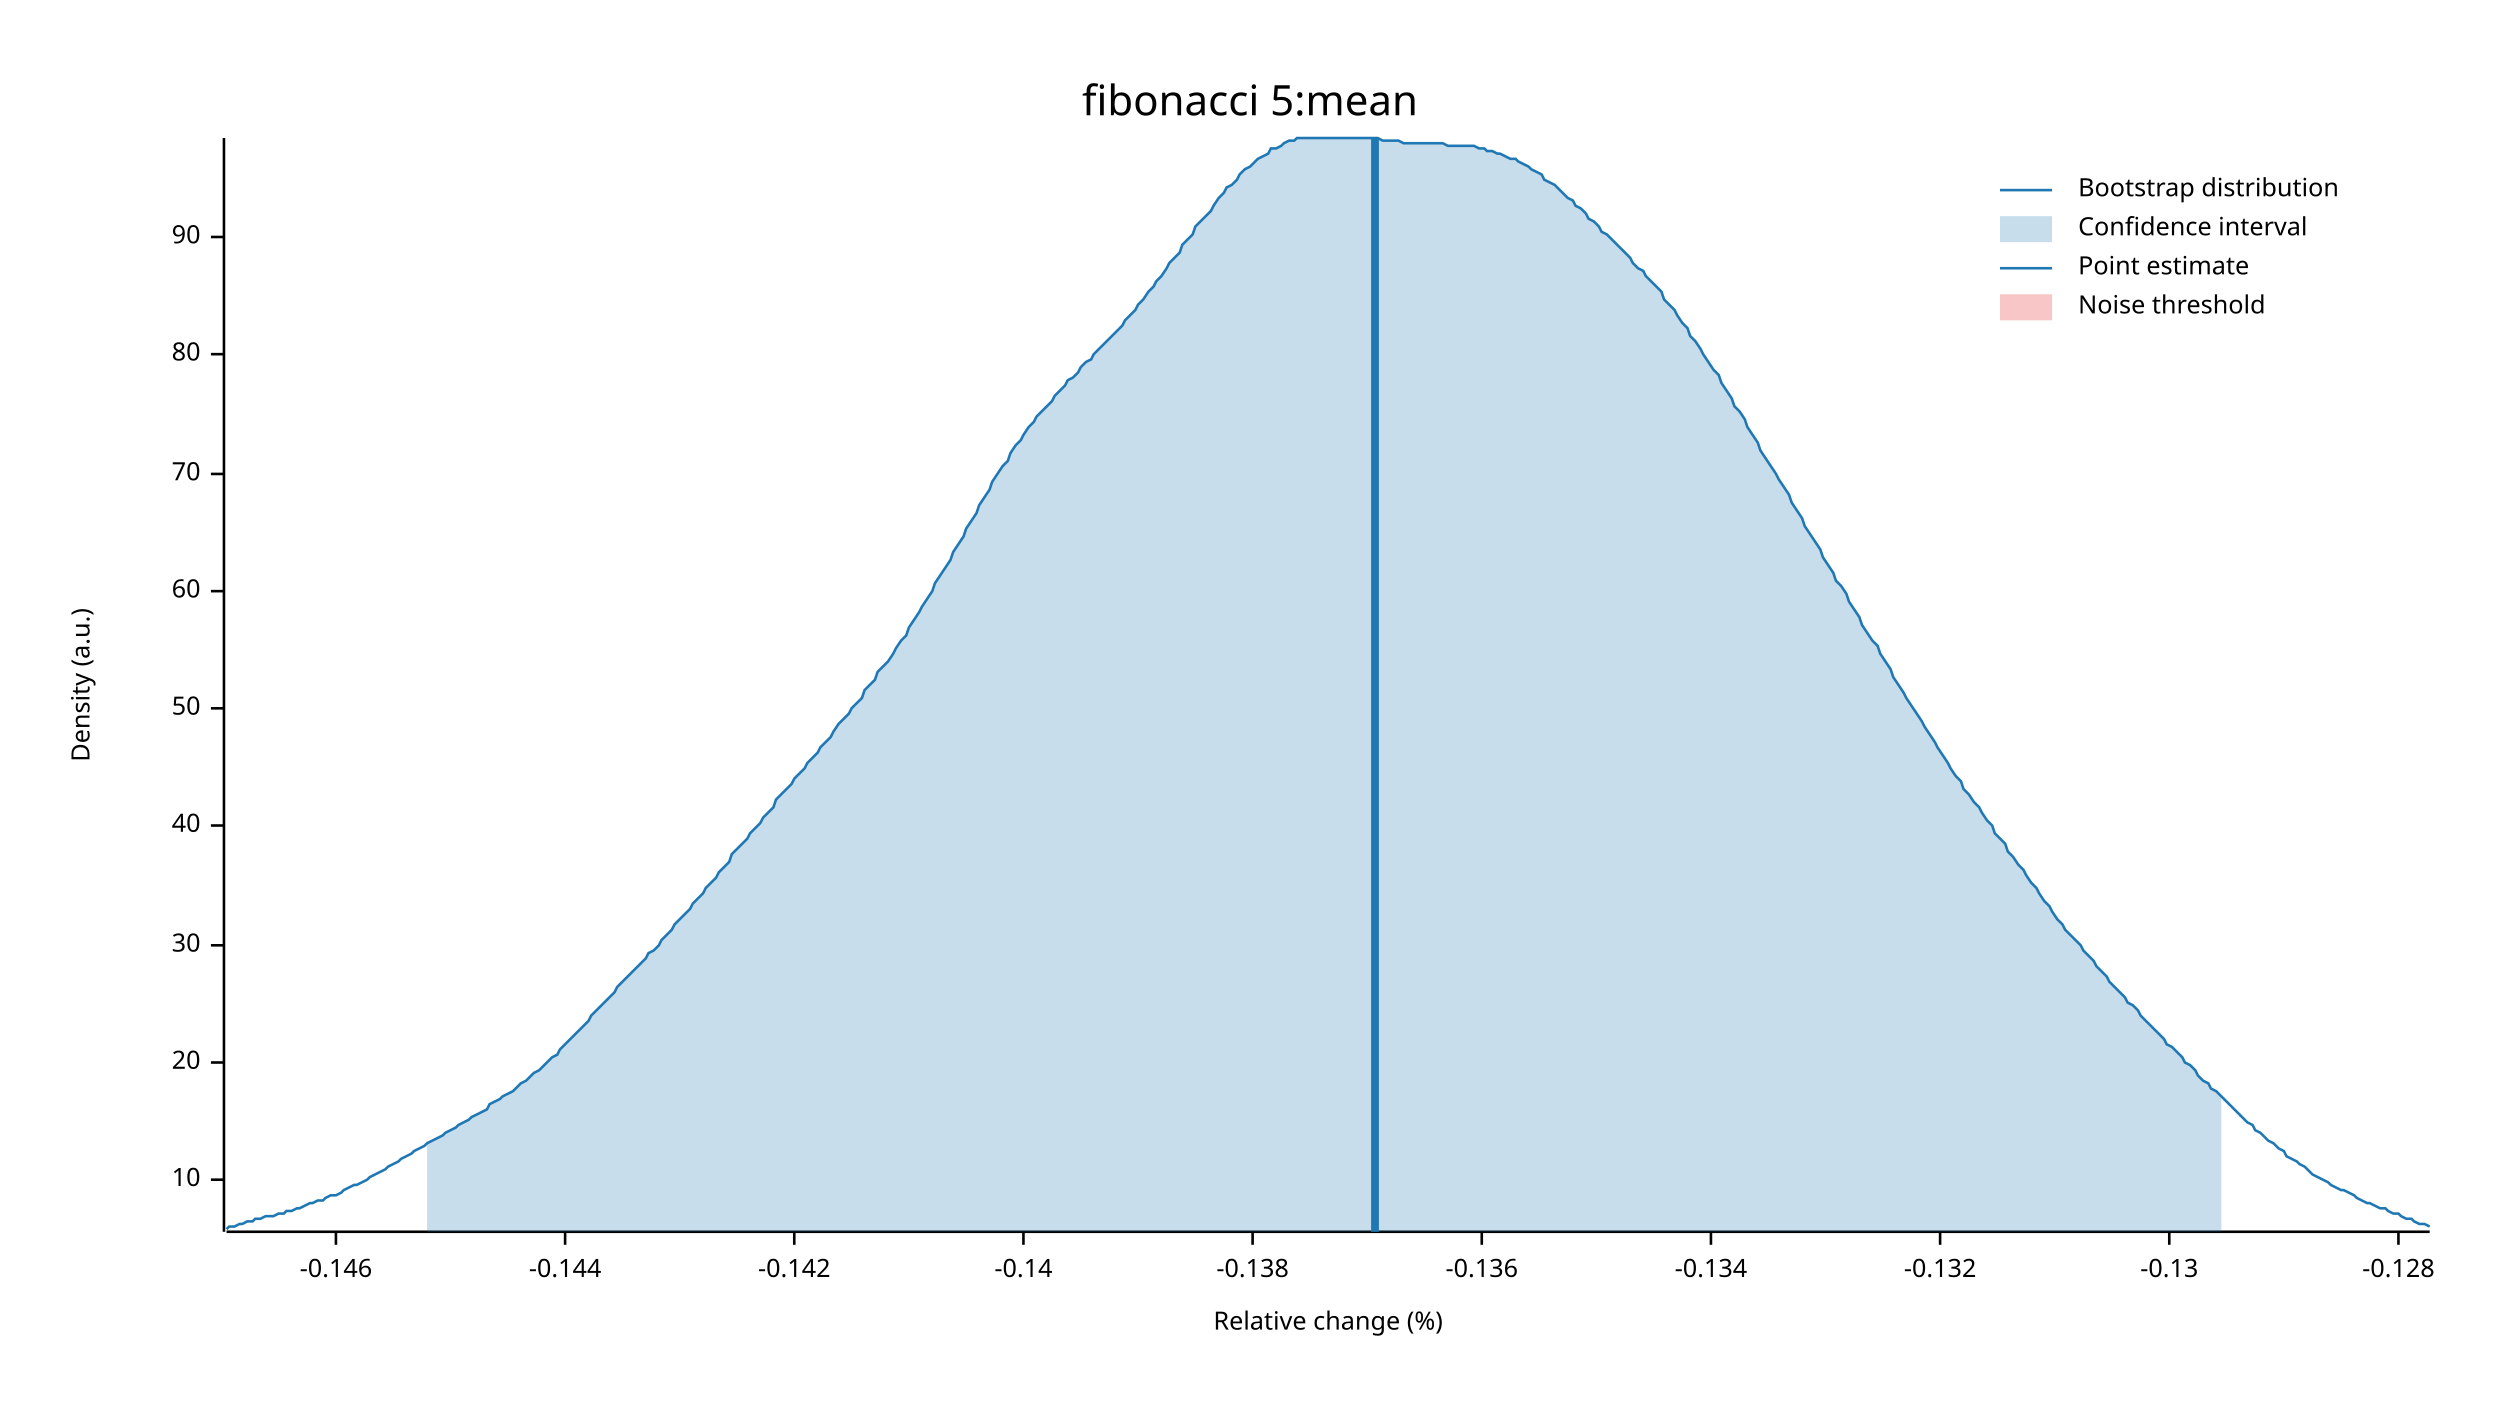
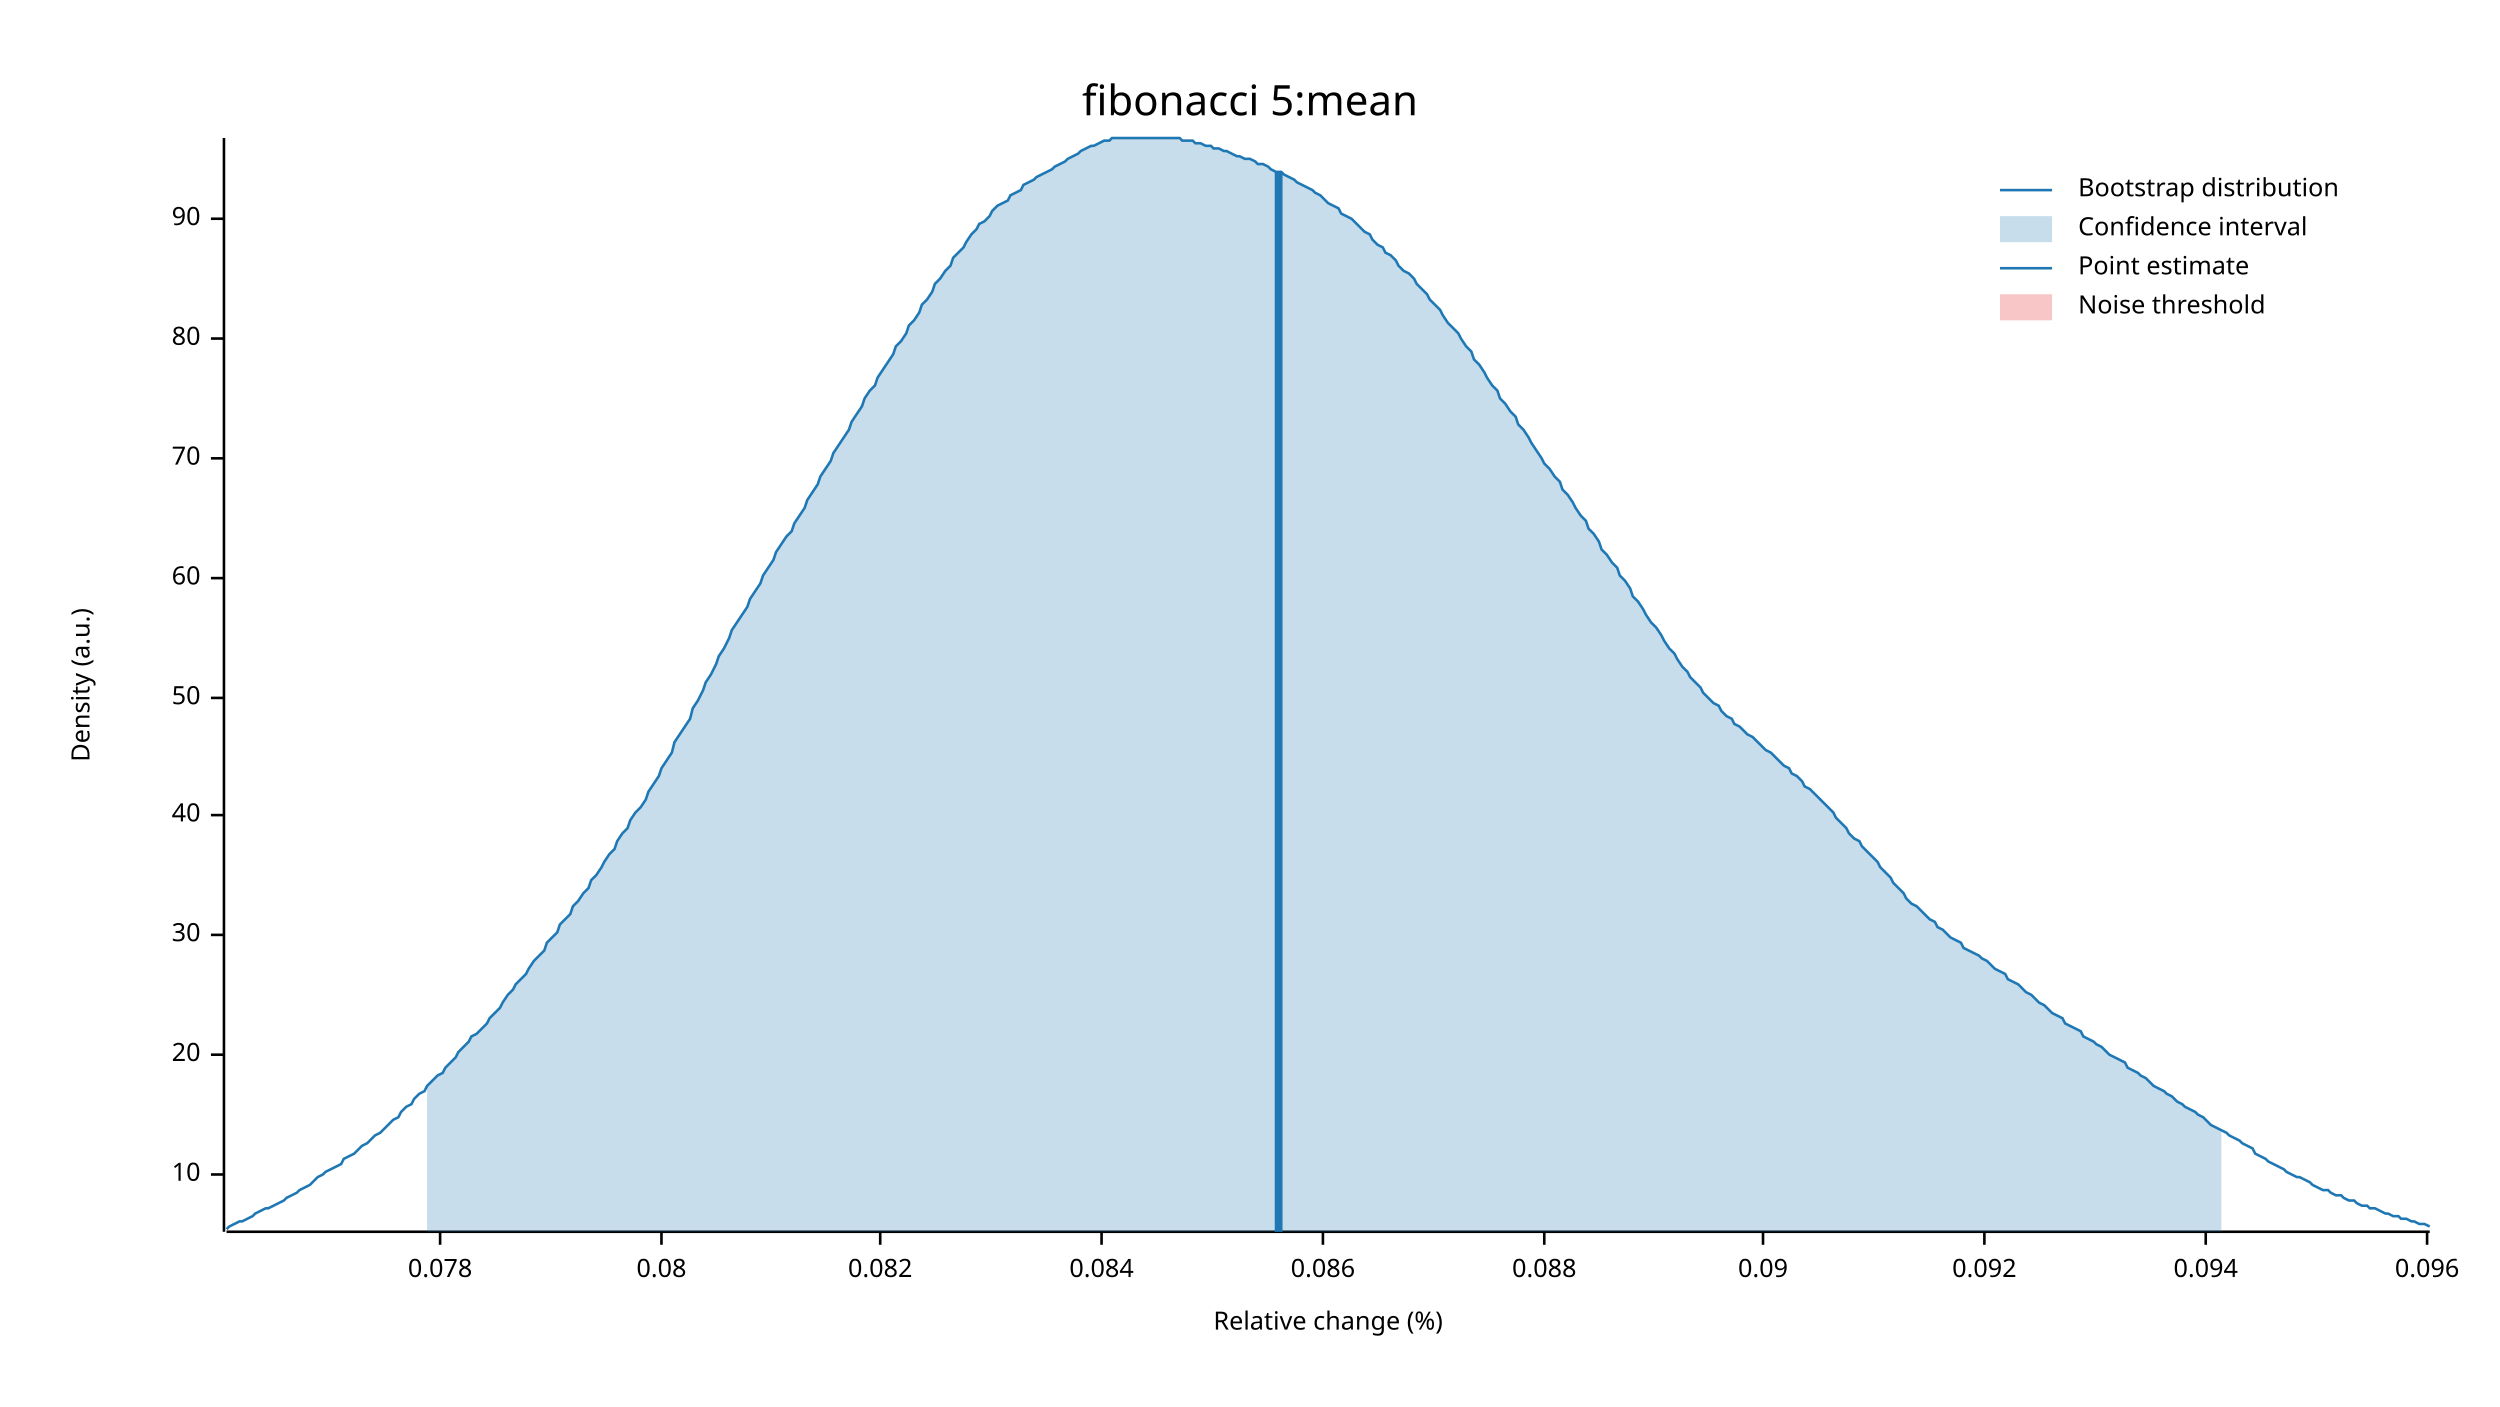
<svg xmlns="http://www.w3.org/2000/svg" width="960" height="540">
  <text x="480" y="32" dy="0.76em" text-anchor="middle" font-family="sans-serif" font-size="16.129" opacity="1" fill="#000000">
fibonacci 5:mean
</text>
  <text x="27" y="263" dy="0.76em" text-anchor="middle" font-family="sans-serif" font-size="9.677" opacity="1" fill="#000000" transform="rotate(270, 27, 263)">
Density (a.u.)
</text>
  <text x="510" y="513" dy="-0.5ex" text-anchor="middle" font-family="sans-serif" font-size="9.677" opacity="1" fill="#000000">
Relative change (%)
</text>
  <polyline fill="none" opacity="1" stroke="#000000" stroke-width="1" points="86,53 86,473 " />
-   <text x="77" y="453" dy="0.5ex" text-anchor="end" font-family="sans-serif" font-size="9.677" opacity="1" fill="#000000">
+   <text x="77" y="451" dy="0.5ex" text-anchor="end" font-family="sans-serif" font-size="9.677" opacity="1" fill="#000000">
10
</text>
-   <polyline fill="none" opacity="1" stroke="#000000" stroke-width="1" points="81,453 86,453 " />
-   <text x="77" y="408" dy="0.5ex" text-anchor="end" font-family="sans-serif" font-size="9.677" opacity="1" fill="#000000">
+   <polyline fill="none" opacity="1" stroke="#000000" stroke-width="1" points="81,451 86,451 " />
+   <text x="77" y="405" dy="0.5ex" text-anchor="end" font-family="sans-serif" font-size="9.677" opacity="1" fill="#000000">
20
</text>
-   <polyline fill="none" opacity="1" stroke="#000000" stroke-width="1" points="81,408 86,408 " />
-   <text x="77" y="363" dy="0.5ex" text-anchor="end" font-family="sans-serif" font-size="9.677" opacity="1" fill="#000000">
+   <polyline fill="none" opacity="1" stroke="#000000" stroke-width="1" points="81,405 86,405 " />
+   <text x="77" y="359" dy="0.5ex" text-anchor="end" font-family="sans-serif" font-size="9.677" opacity="1" fill="#000000">
30
</text>
-   <polyline fill="none" opacity="1" stroke="#000000" stroke-width="1" points="81,363 86,363 " />
-   <text x="77" y="317" dy="0.5ex" text-anchor="end" font-family="sans-serif" font-size="9.677" opacity="1" fill="#000000">
+   <polyline fill="none" opacity="1" stroke="#000000" stroke-width="1" points="81,359 86,359 " />
+   <text x="77" y="313" dy="0.5ex" text-anchor="end" font-family="sans-serif" font-size="9.677" opacity="1" fill="#000000">
40
</text>
-   <polyline fill="none" opacity="1" stroke="#000000" stroke-width="1" points="81,317 86,317 " />
-   <text x="77" y="272" dy="0.5ex" text-anchor="end" font-family="sans-serif" font-size="9.677" opacity="1" fill="#000000">
+   <polyline fill="none" opacity="1" stroke="#000000" stroke-width="1" points="81,313 86,313 " />
+   <text x="77" y="268" dy="0.5ex" text-anchor="end" font-family="sans-serif" font-size="9.677" opacity="1" fill="#000000">
50
</text>
-   <polyline fill="none" opacity="1" stroke="#000000" stroke-width="1" points="81,272 86,272 " />
-   <text x="77" y="227" dy="0.5ex" text-anchor="end" font-family="sans-serif" font-size="9.677" opacity="1" fill="#000000">
+   <polyline fill="none" opacity="1" stroke="#000000" stroke-width="1" points="81,268 86,268 " />
+   <text x="77" y="222" dy="0.5ex" text-anchor="end" font-family="sans-serif" font-size="9.677" opacity="1" fill="#000000">
60
</text>
-   <polyline fill="none" opacity="1" stroke="#000000" stroke-width="1" points="81,227 86,227 " />
-   <text x="77" y="182" dy="0.5ex" text-anchor="end" font-family="sans-serif" font-size="9.677" opacity="1" fill="#000000">
+   <polyline fill="none" opacity="1" stroke="#000000" stroke-width="1" points="81,222 86,222 " />
+   <text x="77" y="176" dy="0.5ex" text-anchor="end" font-family="sans-serif" font-size="9.677" opacity="1" fill="#000000">
70
</text>
-   <polyline fill="none" opacity="1" stroke="#000000" stroke-width="1" points="81,182 86,182 " />
-   <text x="77" y="136" dy="0.5ex" text-anchor="end" font-family="sans-serif" font-size="9.677" opacity="1" fill="#000000">
+   <polyline fill="none" opacity="1" stroke="#000000" stroke-width="1" points="81,176 86,176 " />
+   <text x="77" y="130" dy="0.5ex" text-anchor="end" font-family="sans-serif" font-size="9.677" opacity="1" fill="#000000">
80
</text>
-   <polyline fill="none" opacity="1" stroke="#000000" stroke-width="1" points="81,136 86,136 " />
-   <text x="77" y="91" dy="0.5ex" text-anchor="end" font-family="sans-serif" font-size="9.677" opacity="1" fill="#000000">
+   <polyline fill="none" opacity="1" stroke="#000000" stroke-width="1" points="81,130 86,130 " />
+   <text x="77" y="84" dy="0.5ex" text-anchor="end" font-family="sans-serif" font-size="9.677" opacity="1" fill="#000000">
90
</text>
-   <polyline fill="none" opacity="1" stroke="#000000" stroke-width="1" points="81,91 86,91 " />
+   <polyline fill="none" opacity="1" stroke="#000000" stroke-width="1" points="81,84 86,84 " />
  <polyline fill="none" opacity="1" stroke="#000000" stroke-width="1" points="87,473 933,473 " />
-   <text x="129" y="483" dy="0.76em" text-anchor="middle" font-family="sans-serif" font-size="9.677" opacity="1" fill="#000000">
- -0.146
+   <text x="169" y="483" dy="0.76em" text-anchor="middle" font-family="sans-serif" font-size="9.677" opacity="1" fill="#000000">
+ 0.078
</text>
-   <polyline fill="none" opacity="1" stroke="#000000" stroke-width="1" points="129,473 129,478 " />
-   <text x="217" y="483" dy="0.76em" text-anchor="middle" font-family="sans-serif" font-size="9.677" opacity="1" fill="#000000">
- -0.144
+   <polyline fill="none" opacity="1" stroke="#000000" stroke-width="1" points="169,473 169,478 " />
+   <text x="254" y="483" dy="0.76em" text-anchor="middle" font-family="sans-serif" font-size="9.677" opacity="1" fill="#000000">
+ 0.08
</text>
-   <polyline fill="none" opacity="1" stroke="#000000" stroke-width="1" points="217,473 217,478 " />
-   <text x="305" y="483" dy="0.76em" text-anchor="middle" font-family="sans-serif" font-size="9.677" opacity="1" fill="#000000">
- -0.142
+   <polyline fill="none" opacity="1" stroke="#000000" stroke-width="1" points="254,473 254,478 " />
+   <text x="338" y="483" dy="0.76em" text-anchor="middle" font-family="sans-serif" font-size="9.677" opacity="1" fill="#000000">
+ 0.082
</text>
-   <polyline fill="none" opacity="1" stroke="#000000" stroke-width="1" points="305,473 305,478 " />
-   <text x="393" y="483" dy="0.76em" text-anchor="middle" font-family="sans-serif" font-size="9.677" opacity="1" fill="#000000">
- -0.14
+   <polyline fill="none" opacity="1" stroke="#000000" stroke-width="1" points="338,473 338,478 " />
+   <text x="423" y="483" dy="0.76em" text-anchor="middle" font-family="sans-serif" font-size="9.677" opacity="1" fill="#000000">
+ 0.084
</text>
-   <polyline fill="none" opacity="1" stroke="#000000" stroke-width="1" points="393,473 393,478 " />
-   <text x="481" y="483" dy="0.76em" text-anchor="middle" font-family="sans-serif" font-size="9.677" opacity="1" fill="#000000">
- -0.138
+   <polyline fill="none" opacity="1" stroke="#000000" stroke-width="1" points="423,473 423,478 " />
+   <text x="508" y="483" dy="0.76em" text-anchor="middle" font-family="sans-serif" font-size="9.677" opacity="1" fill="#000000">
+ 0.086
</text>
-   <polyline fill="none" opacity="1" stroke="#000000" stroke-width="1" points="481,473 481,478 " />
-   <text x="569" y="483" dy="0.76em" text-anchor="middle" font-family="sans-serif" font-size="9.677" opacity="1" fill="#000000">
- -0.136
+   <polyline fill="none" opacity="1" stroke="#000000" stroke-width="1" points="508,473 508,478 " />
+   <text x="593" y="483" dy="0.76em" text-anchor="middle" font-family="sans-serif" font-size="9.677" opacity="1" fill="#000000">
+ 0.088
</text>
-   <polyline fill="none" opacity="1" stroke="#000000" stroke-width="1" points="569,473 569,478 " />
-   <text x="657" y="483" dy="0.76em" text-anchor="middle" font-family="sans-serif" font-size="9.677" opacity="1" fill="#000000">
- -0.134
+   <polyline fill="none" opacity="1" stroke="#000000" stroke-width="1" points="593,473 593,478 " />
+   <text x="677" y="483" dy="0.76em" text-anchor="middle" font-family="sans-serif" font-size="9.677" opacity="1" fill="#000000">
+ 0.09
</text>
-   <polyline fill="none" opacity="1" stroke="#000000" stroke-width="1" points="657,473 657,478 " />
-   <text x="745" y="483" dy="0.76em" text-anchor="middle" font-family="sans-serif" font-size="9.677" opacity="1" fill="#000000">
- -0.132
+   <polyline fill="none" opacity="1" stroke="#000000" stroke-width="1" points="677,473 677,478 " />
+   <text x="762" y="483" dy="0.76em" text-anchor="middle" font-family="sans-serif" font-size="9.677" opacity="1" fill="#000000">
+ 0.092
</text>
-   <polyline fill="none" opacity="1" stroke="#000000" stroke-width="1" points="745,473 745,478 " />
-   <text x="833" y="483" dy="0.76em" text-anchor="middle" font-family="sans-serif" font-size="9.677" opacity="1" fill="#000000">
- -0.13
+   <polyline fill="none" opacity="1" stroke="#000000" stroke-width="1" points="762,473 762,478 " />
+   <text x="847" y="483" dy="0.76em" text-anchor="middle" font-family="sans-serif" font-size="9.677" opacity="1" fill="#000000">
+ 0.094
</text>
-   <polyline fill="none" opacity="1" stroke="#000000" stroke-width="1" points="833,473 833,478 " />
-   <text x="921" y="483" dy="0.76em" text-anchor="middle" font-family="sans-serif" font-size="9.677" opacity="1" fill="#000000">
- -0.128
+   <polyline fill="none" opacity="1" stroke="#000000" stroke-width="1" points="847,473 847,478 " />
+   <text x="932" y="483" dy="0.76em" text-anchor="middle" font-family="sans-serif" font-size="9.677" opacity="1" fill="#000000">
+ 0.096
</text>
-   <polyline fill="none" opacity="1" stroke="#000000" stroke-width="1" points="921,473 921,478 " />
-   <polyline fill="none" opacity="1" stroke="#1F78B4" stroke-width="1" points="87,472 88,471 90,471 92,470 93,470 95,469 97,469 98,468 100,468 102,467 103,467 105,467 107,466 109,466 110,465 112,465 114,464 115,464 117,463 119,462 120,462 122,461 124,461 125,460 127,459 129,459 131,458 132,457 134,456 136,455 137,455 139,454 141,453 142,452 144,451 146,450 148,449 149,448 151,447 153,446 154,445 156,444 158,443 159,442 161,441 163,440 164,439 166,438 168,437 170,436 171,435 173,434 175,433 176,432 178,431 180,430 181,429 183,428 185,427 187,426 188,424 190,423 192,422 193,421 195,420 197,419 198,418 200,416 202,415 203,414 205,412 207,411 209,409 210,408 212,406 214,405 215,403 217,401 219,399 220,398 222,396 224,394 226,392 227,390 229,388 231,386 232,385 234,383 236,381 237,379 239,377 241,375 242,374 244,372 246,370 248,368 249,366 251,365 253,363 254,361 256,359 258,357 259,355 261,353 263,351 265,349 266,347 268,345 270,343 271,341 273,339 275,337 276,335 278,333 280,331 281,328 283,326 285,324 287,322 288,320 290,318 292,316 293,314 295,312 297,310 298,307 300,305 302,303 304,301 305,299 307,297 309,295 310,293 312,291 314,289 315,287 317,285 319,283 320,281 322,278 324,276 326,274 327,272 329,270 331,268 332,265 334,263 336,261 337,258 339,256 341,254 343,251 344,249 346,246 348,244 349,241 351,238 353,235 354,233 356,230 358,227 359,224 361,221 363,218 365,215 366,212 368,209 370,206 371,203 373,200 375,197 376,194 378,191 380,188 381,185 383,182 385,179 387,177 388,174 390,171 392,169 393,167 395,164 397,162 398,160 400,158 402,156 404,154 405,152 407,150 409,148 410,146 412,145 414,143 415,141 417,139 419,138 420,136 422,134 424,132 426,130 427,129 429,127 431,125 432,123 434,121 436,119 437,117 439,115 441,112 443,110 444,108 446,106 448,103 449,101 451,99 453,97 454,94 456,92 458,90 459,87 461,85 463,83 465,81 466,79 468,76 470,74 471,72 473,71 475,69 476,67 478,65 480,64 482,62 483,61 485,60 487,59 488,57 490,57 492,56 493,55 495,54 497,54 498,53 500,53 502,53 504,53 505,53 507,53 509,53 510,53 512,53 514,53 515,53 517,53 519,53 521,53 522,53 524,53 526,53 527,53 529,53 531,54 532,54 534,54 536,54 537,54 539,55 541,55 543,55 544,55 546,55 548,55 549,55 551,55 553,55 554,55 556,56 558,56 560,56 561,56 563,56 565,56 566,56 568,57 570,57 571,58 573,58 575,59 576,59 578,60 580,61 582,61 583,62 585,63 587,64 588,65 590,66 592,67 593,69 595,70 597,71 599,73 600,74 602,76 604,77 605,79 607,80 609,82 610,84 612,85 614,87 615,89 617,90 619,92 621,94 622,95 624,97 626,99 627,101 629,103 631,104 632,106 634,108 636,110 638,112 639,115 641,117 643,119 644,121 646,124 648,126 649,129 651,131 653,134 654,136 656,139 658,142 660,144 661,147 663,150 665,153 666,156 668,158 670,161 671,164 673,167 675,170 676,173 678,176 680,179 682,182 683,184 685,187 687,190 688,193 690,196 692,199 693,202 695,205 697,208 699,211 700,214 702,217 704,220 705,223 707,225 709,228 710,231 712,234 714,237 715,240 717,243 719,246 721,248 722,251 724,254 726,257 727,260 729,263 731,266 732,268 734,271 736,274 738,277 739,279 741,282 743,285 744,287 746,290 748,293 749,295 751,298 753,300 754,303 756,305 758,308 760,310 761,312 763,315 765,317 766,320 768,322 770,324 771,327 773,329 775,332 777,334 778,336 780,339 782,341 783,343 785,346 787,348 788,350 790,353 792,355 793,357 795,359 797,361 799,363 800,365 802,367 804,369 805,371 807,373 809,375 810,377 812,379 814,381 816,383 817,385 819,386 821,388 822,390 824,392 826,394 827,395 829,397 831,399 832,401 834,402 836,404 838,406 839,408 841,409 843,411 844,413 846,415 848,416 849,418 851,419 853,421 855,423 856,424 858,426 860,428 861,429 863,431 865,432 866,434 868,435 870,437 871,438 873,439 875,441 877,442 878,444 880,445 882,446 883,447 885,448 887,450 888,451 890,452 892,453 894,454 895,455 897,456 899,457 900,457 902,458 904,459 905,460 907,461 909,462 910,462 912,463 914,464 916,464 917,465 919,466 921,466 922,467 924,468 926,468 927,469 929,470 931,470 933,471 " />
-   <polygon opacity="0.25" fill="#1F78B4" points="164,439 166,438 168,437 170,436 171,435 173,434 175,433 176,432 178,431 180,430 181,429 183,428 185,427 187,426 188,424 190,423 192,422 193,421 195,420 197,419 198,418 200,416 202,415 203,414 205,412 207,411 209,409 210,408 212,406 214,405 215,403 217,401 219,399 220,398 222,396 224,394 226,392 227,390 229,388 231,386 232,385 234,383 236,381 237,379 239,377 241,375 242,374 244,372 246,370 248,368 249,366 251,365 253,363 254,361 256,359 258,357 259,355 261,353 263,351 265,349 266,347 268,345 270,343 271,341 273,339 275,337 276,335 278,333 280,331 281,328 283,326 285,324 287,322 288,320 290,318 292,316 293,314 295,312 297,310 298,307 300,305 302,303 304,301 305,299 307,297 309,295 310,293 312,291 314,289 315,287 317,285 319,283 320,281 322,278 324,276 326,274 327,272 329,270 331,268 332,265 334,263 336,261 337,258 339,256 341,254 343,251 344,249 346,246 348,244 349,241 351,238 353,235 354,233 356,230 358,227 359,224 361,221 363,218 365,215 366,212 368,209 370,206 371,203 373,200 375,197 376,194 378,191 380,188 381,185 383,182 385,179 387,177 388,174 390,171 392,169 393,167 395,164 397,162 398,160 400,158 402,156 404,154 405,152 407,150 409,148 410,146 412,145 414,143 415,141 417,139 419,138 420,136 422,134 424,132 426,130 427,129 429,127 431,125 432,123 434,121 436,119 437,117 439,115 441,112 443,110 444,108 446,106 448,103 449,101 451,99 453,97 454,94 456,92 458,90 459,87 461,85 463,83 465,81 466,79 468,76 470,74 471,72 473,71 475,69 476,67 478,65 480,64 482,62 483,61 485,60 487,59 488,57 490,57 492,56 493,55 495,54 497,54 498,53 500,53 502,53 504,53 505,53 507,53 509,53 510,53 512,53 514,53 515,53 517,53 519,53 521,53 522,53 524,53 526,53 527,53 529,53 531,54 532,54 534,54 536,54 537,54 539,55 541,55 543,55 544,55 546,55 548,55 549,55 551,55 553,55 554,55 556,56 558,56 560,56 561,56 563,56 565,56 566,56 568,57 570,57 571,58 573,58 575,59 576,59 578,60 580,61 582,61 583,62 585,63 587,64 588,65 590,66 592,67 593,69 595,70 597,71 599,73 600,74 602,76 604,77 605,79 607,80 609,82 610,84 612,85 614,87 615,89 617,90 619,92 621,94 622,95 624,97 626,99 627,101 629,103 631,104 632,106 634,108 636,110 638,112 639,115 641,117 643,119 644,121 646,124 648,126 649,129 651,131 653,134 654,136 656,139 658,142 660,144 661,147 663,150 665,153 666,156 668,158 670,161 671,164 673,167 675,170 676,173 678,176 680,179 682,182 683,184 685,187 687,190 688,193 690,196 692,199 693,202 695,205 697,208 699,211 700,214 702,217 704,220 705,223 707,225 709,228 710,231 712,234 714,237 715,240 717,243 719,246 721,248 722,251 724,254 726,257 727,260 729,263 731,266 732,268 734,271 736,274 738,277 739,279 741,282 743,285 744,287 746,290 748,293 749,295 751,298 753,300 754,303 756,305 758,308 760,310 761,312 763,315 765,317 766,320 768,322 770,324 771,327 773,329 775,332 777,334 778,336 780,339 782,341 783,343 785,346 787,348 788,350 790,353 792,355 793,357 795,359 797,361 799,363 800,365 802,367 804,369 805,371 807,373 809,375 810,377 812,379 814,381 816,383 817,385 819,386 821,388 822,390 824,392 826,394 827,395 829,397 831,399 832,401 834,402 836,404 838,406 839,408 841,409 843,411 844,413 846,415 848,416 849,418 851,419 853,421 853,473 164,473 " />
-   <polyline fill="none" opacity="1" stroke="#1F78B4" stroke-width="3" points="528,473 528,53 " />
+   <polyline fill="none" opacity="1" stroke="#000000" stroke-width="1" points="932,473 932,478 " />
+   <polyline fill="none" opacity="1" stroke="#1F78B4" stroke-width="1" points="87,472 88,471 90,470 92,469 93,469 95,468 97,467 98,466 100,465 102,464 103,464 105,463 107,462 109,461 110,460 112,459 114,458 115,457 117,456 119,455 120,454 122,452 124,451 125,450 127,449 129,448 131,447 132,445 134,444 136,443 137,442 139,440 141,439 142,438 144,436 146,435 148,433 149,432 151,430 153,429 154,427 156,425 158,424 159,422 161,420 163,419 164,417 166,415 168,413 170,412 171,410 173,408 175,406 176,404 178,402 180,400 181,398 183,397 185,395 187,393 188,391 190,389 192,387 193,385 195,382 197,380 198,378 200,376 202,374 203,372 205,369 207,367 209,365 210,362 212,360 214,358 215,355 217,353 219,351 220,348 222,346 224,343 226,341 227,338 229,336 231,333 232,331 234,328 236,326 237,323 239,320 241,318 242,315 244,312 246,310 248,307 249,304 251,301 253,298 254,295 256,292 258,289 259,285 261,282 263,279 265,276 266,272 268,269 270,265 271,262 273,259 275,255 276,252 278,249 280,245 281,242 283,239 285,236 287,233 288,230 290,227 292,224 293,221 295,218 297,215 298,212 300,209 302,206 304,204 305,201 307,198 309,195 310,192 312,189 314,186 315,183 317,180 319,177 320,174 322,171 324,168 326,165 327,162 329,159 331,156 332,153 334,150 336,148 337,145 339,142 341,139 343,136 344,133 346,131 348,128 349,125 351,123 353,120 354,117 356,115 358,112 359,109 361,107 363,104 365,102 366,99 368,97 370,95 371,93 373,90 375,88 376,86 378,85 380,83 381,81 383,79 385,78 387,77 388,75 390,74 392,73 393,71 395,70 397,69 398,68 400,67 402,66 404,65 405,64 407,63 409,62 410,61 412,60 414,59 415,58 417,57 419,56 420,56 422,55 424,54 426,54 427,53 429,53 431,53 432,53 434,53 436,53 437,53 439,53 441,53 443,53 444,53 446,53 448,53 449,53 451,53 453,53 454,54 456,54 458,54 459,55 461,55 463,56 465,56 466,57 468,57 470,58 471,58 473,59 475,60 476,60 478,61 480,61 482,62 483,63 485,63 487,64 488,65 490,66 492,66 493,67 495,68 497,69 498,70 500,71 502,72 504,73 505,74 507,75 509,77 510,78 512,79 514,80 515,82 517,83 519,84 521,86 522,87 524,89 526,90 527,92 529,94 531,95 532,97 534,98 536,100 537,102 539,104 541,105 543,107 544,109 546,111 548,113 549,115 551,117 553,119 554,121 556,124 558,126 560,128 561,130 563,133 565,135 566,138 568,140 570,143 571,145 573,148 575,150 576,153 578,155 580,158 582,160 583,163 585,165 587,168 588,170 590,173 592,176 593,178 595,180 597,183 599,185 600,188 602,190 604,193 605,195 607,198 609,200 610,203 612,205 614,208 615,211 617,213 619,216 621,218 622,221 624,223 626,226 627,229 629,231 631,234 632,236 634,239 636,241 638,244 639,246 641,249 643,251 644,253 646,256 648,258 649,260 651,262 653,264 654,266 656,268 658,270 660,271 661,273 663,275 665,276 666,278 668,279 670,281 671,282 673,283 675,285 676,286 678,288 680,289 682,291 683,292 685,294 687,295 688,297 690,298 692,300 693,302 695,303 697,305 699,307 700,308 702,310 704,312 705,314 707,316 709,318 710,320 712,322 714,323 715,325 717,327 719,329 721,331 722,333 724,335 726,337 727,339 729,341 731,343 732,345 734,347 736,348 738,350 739,351 741,353 743,354 744,356 746,357 748,359 749,360 751,361 753,362 754,364 756,365 758,366 760,367 761,368 763,369 765,371 766,372 768,373 770,374 771,376 773,377 775,378 777,380 778,381 780,382 782,384 783,385 785,386 787,388 788,389 790,390 792,391 793,393 795,394 797,395 799,396 800,398 802,399 804,400 805,401 807,402 809,404 810,405 812,406 814,407 816,408 817,410 819,411 821,412 822,413 824,414 826,416 827,417 829,418 831,419 832,420 834,421 836,423 838,424 839,425 841,426 843,427 844,428 846,429 848,431 849,432 851,433 853,434 855,435 856,436 858,437 860,438 861,439 863,440 865,441 866,443 868,444 870,445 871,446 873,447 875,448 877,449 878,450 880,451 882,452 883,452 885,453 887,454 888,455 890,456 892,457 894,457 895,458 897,459 899,459 900,460 902,461 904,461 905,462 907,463 909,463 910,464 912,464 914,465 916,466 917,466 919,467 921,467 922,468 924,468 926,469 927,469 929,470 931,470 933,471 " />
+   <polygon opacity="0.25" fill="#1F78B4" points="164,417 166,415 168,413 170,412 171,410 173,408 175,406 176,404 178,402 180,400 181,398 183,397 185,395 187,393 188,391 190,389 192,387 193,385 195,382 197,380 198,378 200,376 202,374 203,372 205,369 207,367 209,365 210,362 212,360 214,358 215,355 217,353 219,351 220,348 222,346 224,343 226,341 227,338 229,336 231,333 232,331 234,328 236,326 237,323 239,320 241,318 242,315 244,312 246,310 248,307 249,304 251,301 253,298 254,295 256,292 258,289 259,285 261,282 263,279 265,276 266,272 268,269 270,265 271,262 273,259 275,255 276,252 278,249 280,245 281,242 283,239 285,236 287,233 288,230 290,227 292,224 293,221 295,218 297,215 298,212 300,209 302,206 304,204 305,201 307,198 309,195 310,192 312,189 314,186 315,183 317,180 319,177 320,174 322,171 324,168 326,165 327,162 329,159 331,156 332,153 334,150 336,148 337,145 339,142 341,139 343,136 344,133 346,131 348,128 349,125 351,123 353,120 354,117 356,115 358,112 359,109 361,107 363,104 365,102 366,99 368,97 370,95 371,93 373,90 375,88 376,86 378,85 380,83 381,81 383,79 385,78 387,77 388,75 390,74 392,73 393,71 395,70 397,69 398,68 400,67 402,66 404,65 405,64 407,63 409,62 410,61 412,60 414,59 415,58 417,57 419,56 420,56 422,55 424,54 426,54 427,53 429,53 431,53 432,53 434,53 436,53 437,53 439,53 441,53 443,53 444,53 446,53 448,53 449,53 451,53 453,53 454,54 456,54 458,54 459,55 461,55 463,56 465,56 466,57 468,57 470,58 471,58 473,59 475,60 476,60 478,61 480,61 482,62 483,63 485,63 487,64 488,65 490,66 492,66 493,67 495,68 497,69 498,70 500,71 502,72 504,73 505,74 507,75 509,77 510,78 512,79 514,80 515,82 517,83 519,84 521,86 522,87 524,89 526,90 527,92 529,94 531,95 532,97 534,98 536,100 537,102 539,104 541,105 543,107 544,109 546,111 548,113 549,115 551,117 553,119 554,121 556,124 558,126 560,128 561,130 563,133 565,135 566,138 568,140 570,143 571,145 573,148 575,150 576,153 578,155 580,158 582,160 583,163 585,165 587,168 588,170 590,173 592,176 593,178 595,180 597,183 599,185 600,188 602,190 604,193 605,195 607,198 609,200 610,203 612,205 614,208 615,211 617,213 619,216 621,218 622,221 624,223 626,226 627,229 629,231 631,234 632,236 634,239 636,241 638,244 639,246 641,249 643,251 644,253 646,256 648,258 649,260 651,262 653,264 654,266 656,268 658,270 660,271 661,273 663,275 665,276 666,278 668,279 670,281 671,282 673,283 675,285 676,286 678,288 680,289 682,291 683,292 685,294 687,295 688,297 690,298 692,300 693,302 695,303 697,305 699,307 700,308 702,310 704,312 705,314 707,316 709,318 710,320 712,322 714,323 715,325 717,327 719,329 721,331 722,333 724,335 726,337 727,339 729,341 731,343 732,345 734,347 736,348 738,350 739,351 741,353 743,354 744,356 746,357 748,359 749,360 751,361 753,362 754,364 756,365 758,366 760,367 761,368 763,369 765,371 766,372 768,373 770,374 771,376 773,377 775,378 777,380 778,381 780,382 782,384 783,385 785,386 787,388 788,389 790,390 792,391 793,393 795,394 797,395 799,396 800,398 802,399 804,400 805,401 807,402 809,404 810,405 812,406 814,407 816,408 817,410 819,411 821,412 822,413 824,414 826,416 827,417 829,418 831,419 832,420 834,421 836,423 838,424 839,425 841,426 843,427 844,428 846,429 848,431 849,432 851,433 853,434 853,473 164,473 " />
+   <polyline fill="none" opacity="1" stroke="#1F78B4" stroke-width="3" points="491,473 491,66 " />
  <rect x="510" y="53" width="0" height="419" opacity="0.1" fill="#E31A1C" stroke="none" />
  <text x="798" y="68" dy="0.76em" text-anchor="start" font-family="sans-serif" font-size="9.677" opacity="1" fill="#000000">
Bootstrap distribution
</text>
  <text x="798" y="83" dy="0.76em" text-anchor="start" font-family="sans-serif" font-size="9.677" opacity="1" fill="#000000">
Confidence interval
</text>
  <text x="798" y="98" dy="0.76em" text-anchor="start" font-family="sans-serif" font-size="9.677" opacity="1" fill="#000000">
Point estimate
</text>
  <text x="798" y="113" dy="0.76em" text-anchor="start" font-family="sans-serif" font-size="9.677" opacity="1" fill="#000000">
Noise threshold
</text>
  <polyline fill="none" opacity="1" stroke="#1F78B4" stroke-width="1" points="768,73 788,73 " />
  <rect x="768" y="83" width="20" height="10" opacity="0.25" fill="#1F78B4" stroke="none" />
  <polyline fill="none" opacity="1" stroke="#1F78B4" stroke-width="1" points="768,103 788,103 " />
  <rect x="768" y="113" width="20" height="10" opacity="0.25" fill="#E31A1C" stroke="none" />
</svg>
